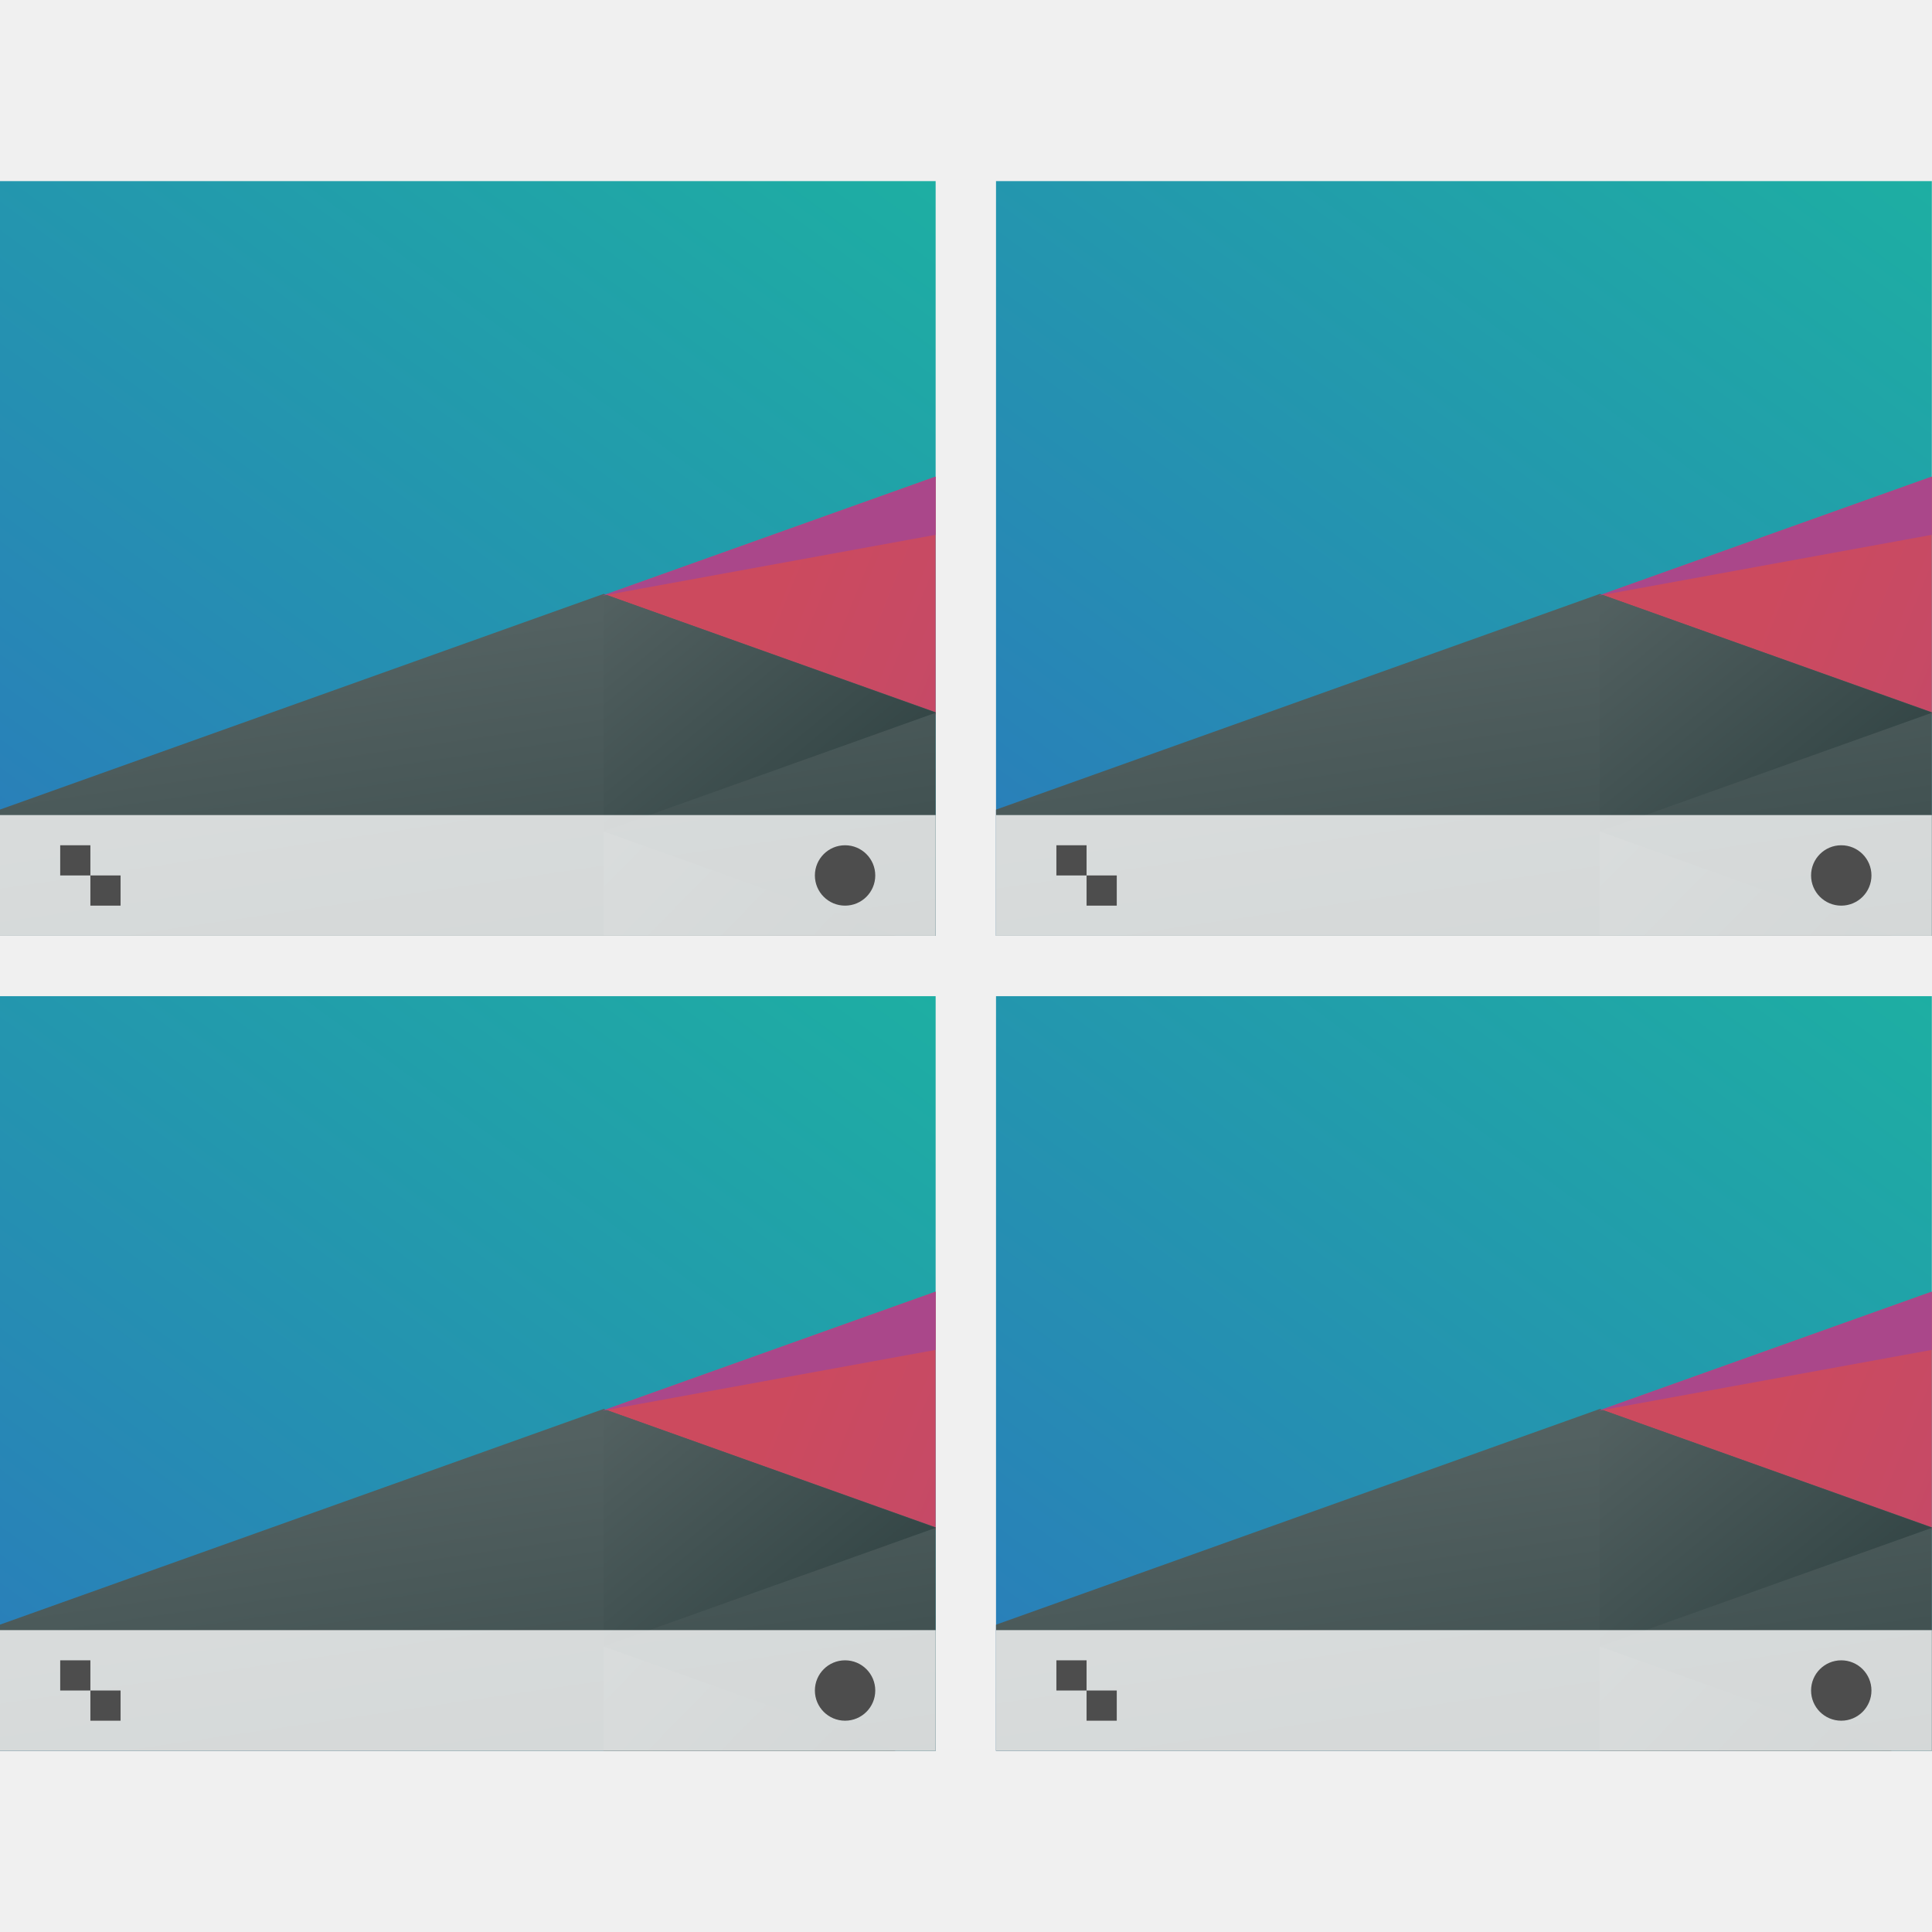
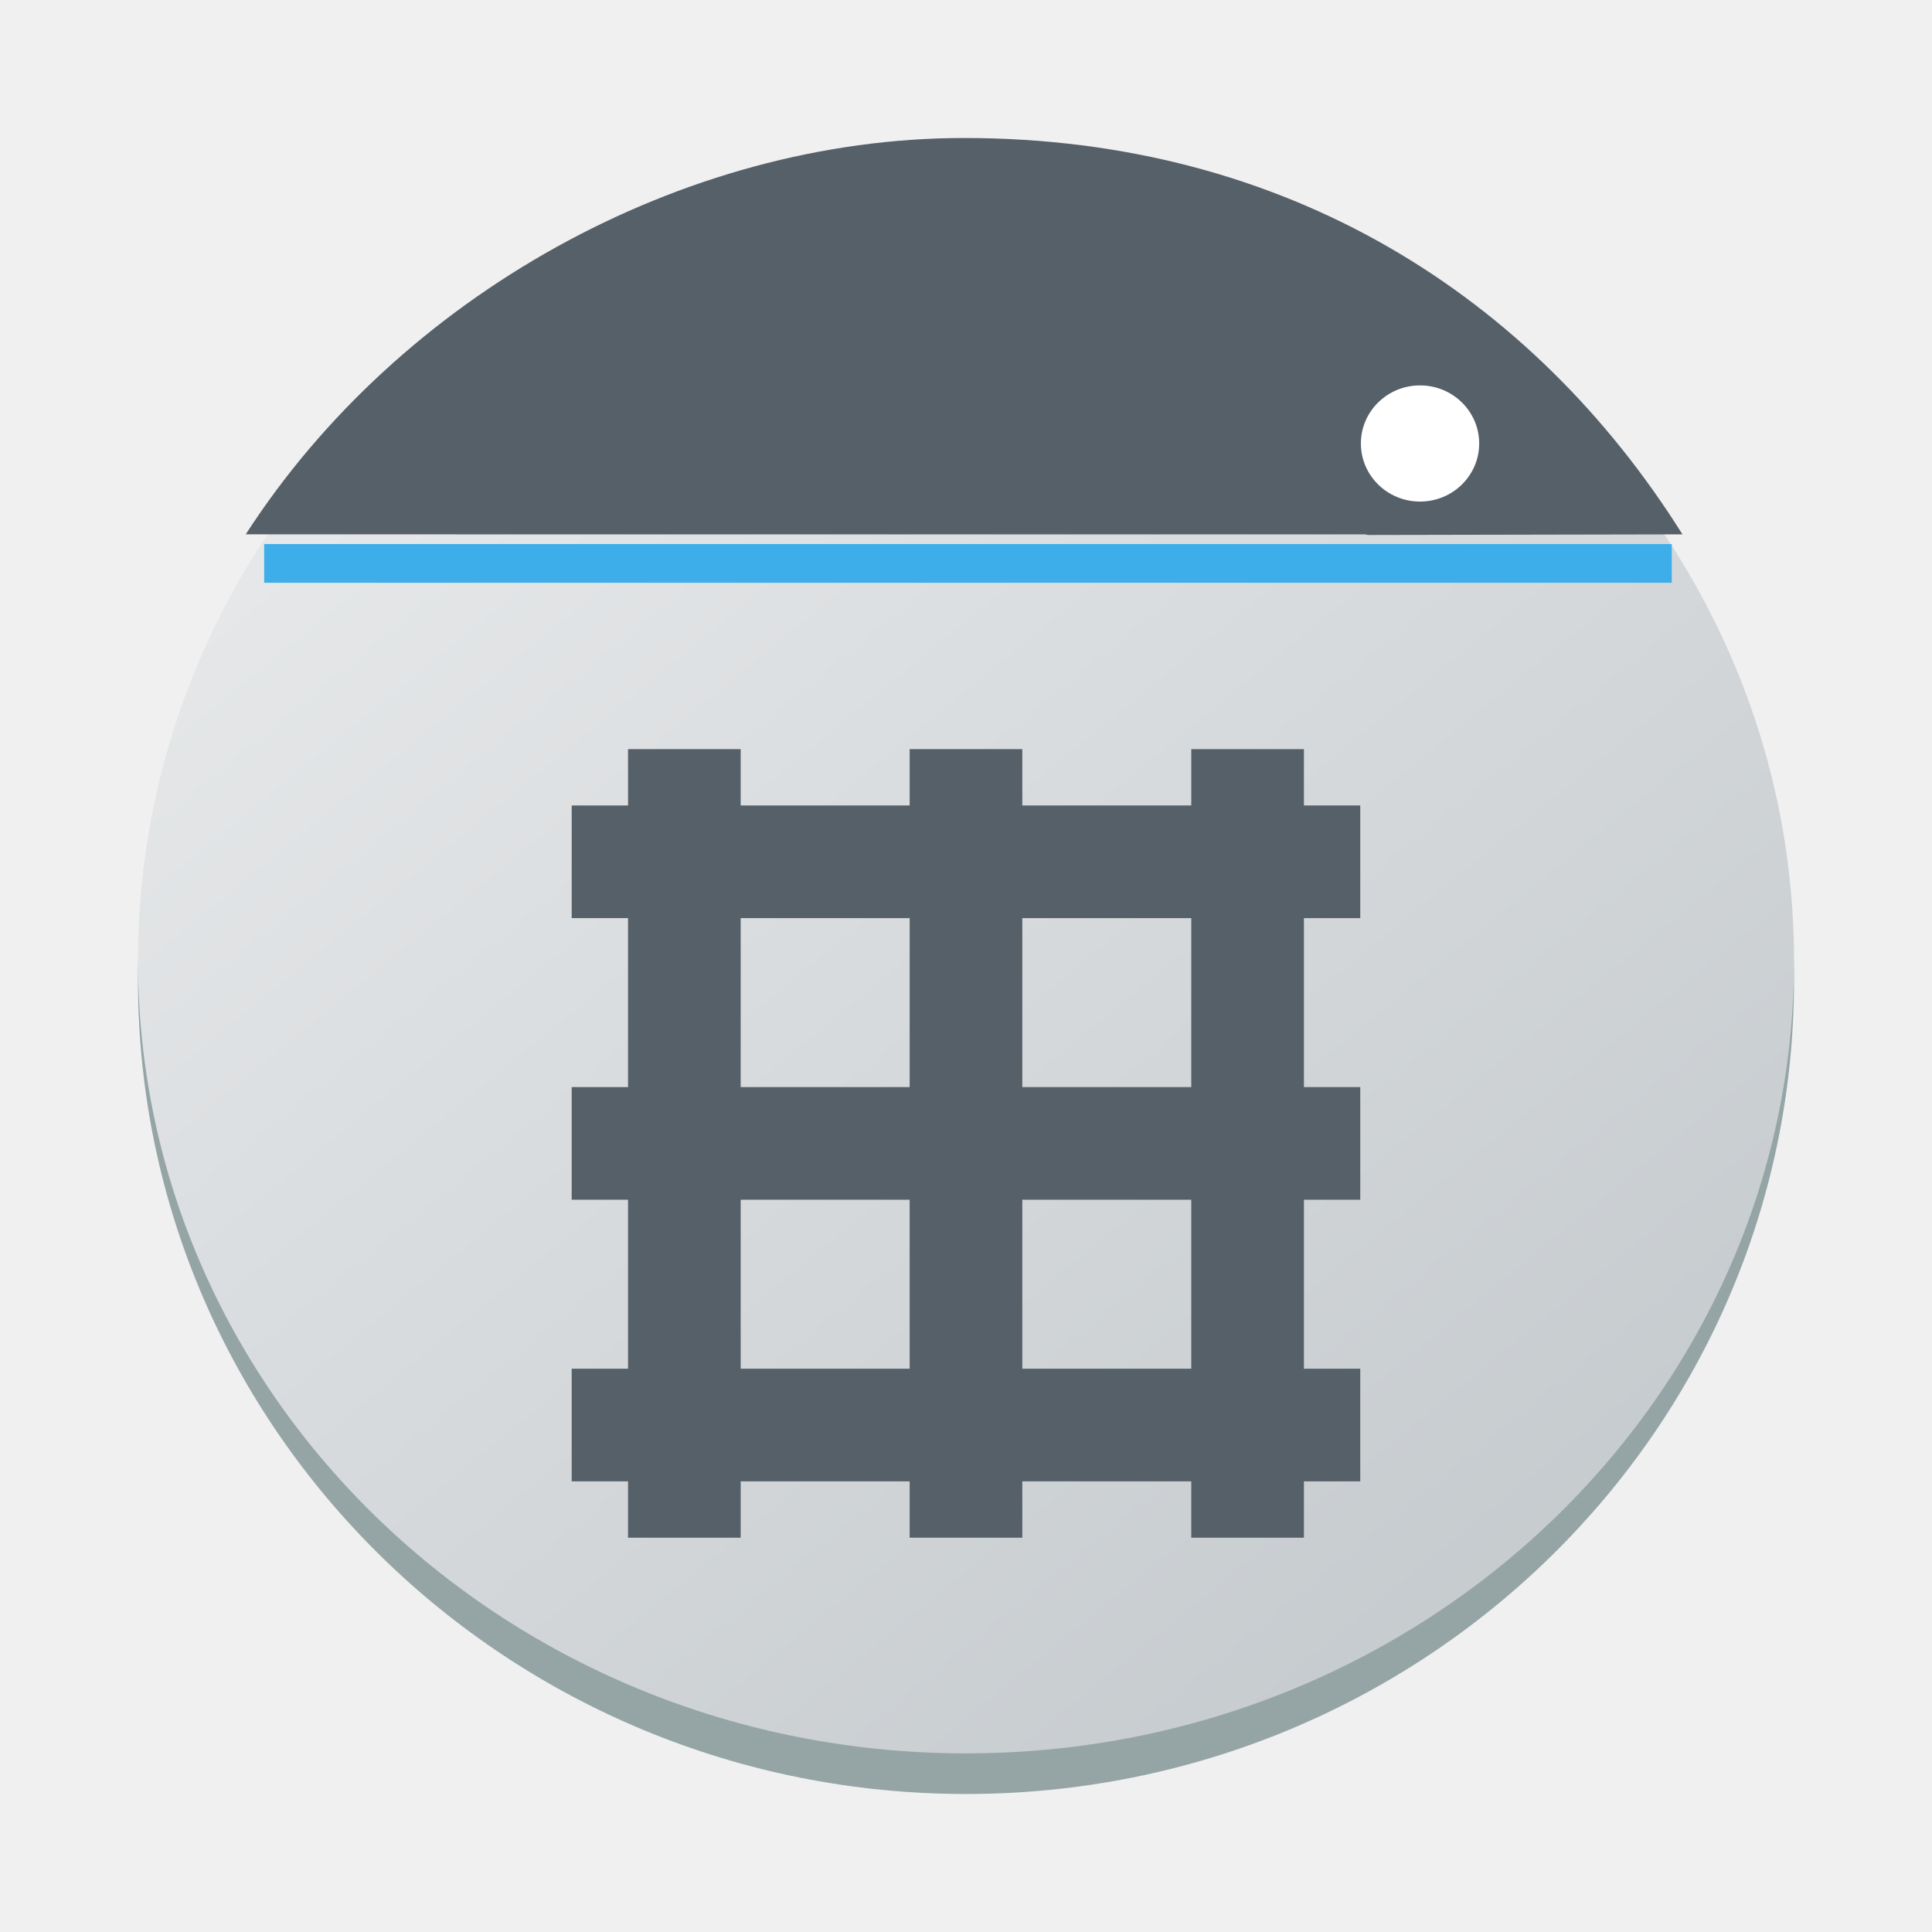
- <svg xmlns="http://www.w3.org/2000/svg" xmlns:xlink="http://www.w3.org/1999/xlink" width="64" height="64" viewBox="0 0 64 64" id="svg7266" version="1.1">
-   <defs id="defs7268">
-     <linearGradient xlink:href="#linearGradient4697" id="linearGradient11838-1" gradientUnits="userSpaceOnUse" gradientTransform="matrix(1.333334,0,0,0.8249995,-512.7621,-411.6331)" x1="418.17" y1="503.079" x2="384.571" y2="531.458" />
-     <linearGradient id="linearGradient4697">
-       <stop id="stop6546" stop-color="#1abc9c" />
-       <stop id="stop6548" stop-color="#2980b9" offset="1" />
+ <svg xmlns="http://www.w3.org/2000/svg" xmlns:xlink="http://www.w3.org/1999/xlink" height="56" width="56" version="1.1" id="svg35">
+   <defs id="defs39">
+     <linearGradient id="linearGradient1279" gradientUnits="userSpaceOnUse" x1="8.208" x2="19.361" xlink:href="#c" y1="6.403" y2="18.837" gradientTransform="translate(-1,-34)" />
+     <linearGradient id="linearGradient1283" gradientUnits="userSpaceOnUse" x1="5.375" x2="14.75" y1="7" y2="16.375">
+       <stop offset="0" id="stop8-3" />
+       <stop offset="1" stop-opacity="0" id="stop10-6" />
    </linearGradient>
-     <linearGradient xlink:href="#linearGradient4526" id="linearGradient11840-0" gradientUnits="userSpaceOnUse" gradientTransform="matrix(1.333334,0,0,0.8249995,-512.7621,-411.6331)" x1="404.045" y1="521.633" x2="430.736" y2="528.35" />
-     <linearGradient id="linearGradient4526">
-       <stop id="stop6552" stop-color="#cc4a5e" />
-       <stop id="stop6554" stop-color="#aa478a" offset="1" />
+     <linearGradient id="a-3" x1="428.816" x2="388.865" y1="547.634" y2="499.679" gradientTransform="matrix(1.05,0,0,1.031212,-323.1148,-511.6331)" gradientUnits="userSpaceOnUse">
+       <stop stop-color="#bdc3c7" offset="0" id="stop2193" />
+       <stop stop-color="#eff0f1" offset="1" id="stop2195" />
    </linearGradient>
-     <linearGradient xlink:href="#linearGradient4468" id="linearGradient11842-8" gradientUnits="userSpaceOnUse" gradientTransform="matrix(1.333334,0,0,0.8249995,-512.7621,-411.6331)" x1="398.092" y1="542.224" x2="394.003" y2="524.9" />
-     <linearGradient id="linearGradient4468">
-       <stop id="stop6558" stop-color="#334545" />
-       <stop id="stop6560" stop-color="#536161" offset="1" />
+     <radialGradient id="d-3" cx="2" cy="5.5" gradientTransform="matrix(0,0.6113561,-1.008737,0,35.95831,-12.19589)" gradientUnits="userSpaceOnUse" r="14.5" xlink:href="#a-36" />
+     <linearGradient id="a-36">
+       <stop offset="0" stop-color="#292c2f" id="stop230" />
+       <stop offset="1" stop-opacity="0" id="stop232" />
    </linearGradient>
-     <linearGradient xlink:href="#linearGradient4468" id="linearGradient22239" gradientUnits="userSpaceOnUse" gradientTransform="matrix(-1.333334,0,0,0.8249994,1342.953,-286.6994)" x1="431.571" y1="568.798" x2="439.571" y2="562.798" />
-     <linearGradient xlink:href="#linearGradient4468" id="linearGradient22241" gradientUnits="userSpaceOnUse" gradientTransform="matrix(-1.333334,0,0,0.8249995,1342.953,-286.6995)" x1="431.313" y1="577.102" x2="440.632" y2="571.445" />
-     <linearGradient xlink:href="#linearGradient4697" id="linearGradient12375-7" gradientUnits="userSpaceOnUse" gradientTransform="matrix(1.333334,0,0,0.8249995,-479.7621,-411.6331)" x1="418.17" y1="503.079" x2="384.571" y2="531.458" />
-     <linearGradient xlink:href="#linearGradient4697" id="linearGradient13588" gradientUnits="userSpaceOnUse" gradientTransform="matrix(1.333334,0,0,0.8249995,-512.7621,-411.6331)" x1="418.17" y1="503.079" x2="384.571" y2="531.458" />
-     <linearGradient xlink:href="#linearGradient4526" id="linearGradient13590" gradientUnits="userSpaceOnUse" gradientTransform="matrix(1.333334,0,0,0.8249995,-512.7621,-411.6331)" x1="404.045" y1="521.633" x2="430.736" y2="528.35" />
-     <linearGradient xlink:href="#linearGradient4468" id="linearGradient13592" gradientUnits="userSpaceOnUse" gradientTransform="matrix(1.333334,0,0,0.8249995,-512.7621,-411.6331)" x1="398.092" y1="542.224" x2="394.003" y2="524.9" />
-     <linearGradient xlink:href="#linearGradient4468" id="linearGradient13594" gradientUnits="userSpaceOnUse" gradientTransform="matrix(-1.333334,0,0,0.8249994,1342.953,-286.6994)" x1="431.571" y1="568.798" x2="439.571" y2="562.798" />
-     <linearGradient xlink:href="#linearGradient4468" id="linearGradient13596" gradientUnits="userSpaceOnUse" gradientTransform="matrix(-1.333334,0,0,0.8249995,1342.953,-286.6995)" x1="431.313" y1="577.102" x2="440.632" y2="571.445" />
-     <linearGradient xlink:href="#linearGradient4697" id="linearGradient13598" gradientUnits="userSpaceOnUse" gradientTransform="matrix(1.333334,0,0,0.8249995,-479.7621,-411.6331)" x1="418.17" y1="503.079" x2="384.571" y2="531.458" />
-     <linearGradient xlink:href="#linearGradient4526" id="linearGradient13600" gradientUnits="userSpaceOnUse" gradientTransform="matrix(1.333334,0,0,0.8249995,-512.7621,-411.6331)" x1="404.045" y1="521.633" x2="430.736" y2="528.35" />
-     <linearGradient xlink:href="#linearGradient4468" id="linearGradient13602" gradientUnits="userSpaceOnUse" gradientTransform="matrix(1.333334,0,0,0.8249995,-512.7621,-411.6331)" x1="398.092" y1="542.224" x2="394.003" y2="524.9" />
-     <linearGradient xlink:href="#linearGradient4468" id="linearGradient13604" gradientUnits="userSpaceOnUse" gradientTransform="matrix(-1.333334,0,0,0.8249994,1342.953,-286.6994)" x1="431.571" y1="568.798" x2="439.571" y2="562.798" />
-     <linearGradient xlink:href="#linearGradient4468" id="linearGradient13606" gradientUnits="userSpaceOnUse" gradientTransform="matrix(-1.333334,0,0,0.8249995,1342.953,-286.6995)" x1="431.313" y1="577.102" x2="440.632" y2="571.445" />
-     <linearGradient xlink:href="#linearGradient4526" id="linearGradient13608" gradientUnits="userSpaceOnUse" gradientTransform="matrix(1.333334,0,0,0.8249995,-512.7621,-411.6331)" x1="404.045" y1="521.633" x2="430.736" y2="528.35" />
-     <linearGradient xlink:href="#linearGradient4468" id="linearGradient13610" gradientUnits="userSpaceOnUse" gradientTransform="matrix(1.333334,0,0,0.8249995,-512.7621,-411.6331)" x1="398.092" y1="542.224" x2="394.003" y2="524.9" />
-     <linearGradient xlink:href="#linearGradient4468" id="linearGradient13612" gradientUnits="userSpaceOnUse" gradientTransform="matrix(-1.333334,0,0,0.8249994,1342.953,-286.6994)" x1="431.571" y1="568.798" x2="439.571" y2="562.798" />
-     <linearGradient xlink:href="#linearGradient4468" id="linearGradient13614" gradientUnits="userSpaceOnUse" gradientTransform="matrix(-1.333334,0,0,0.8249995,1342.953,-286.6995)" x1="431.313" y1="577.102" x2="440.632" y2="571.445" />
+     <radialGradient id="e-2" cx="12" cy="1" gradientTransform="matrix(0,0.1399686,-0.8398207,-2.216165e-5,31.25029,-13.98257)" gradientUnits="userSpaceOnUse" r="9.5" xlink:href="#a-36" />
+     <linearGradient id="f" gradientUnits="userSpaceOnUse" x1="2" x2="2" y1="27" y2="9" gradientTransform="matrix(0.7789474,0,0,0.7789474,-26.95169,-32.33168)">
+       <stop offset="0" stop-color="#31363b" id="stop225" />
+       <stop offset="1" stop-color="#4f575f" id="stop227" />
+     </linearGradient>
+     <linearGradient gradientTransform="matrix(0.8499645,0,0,0.8499164,-313.136,-488.6512)" gradientUnits="userSpaceOnUse" x2="426.695" y2="499.921" y1="547.675" id="a-6" x1="389.32">
+       <stop stop-color="#18222a" style="stop-color:#1e2b35;stop-opacity:1" id="stop216" />
+       <stop stop-color="#566069" offset="1" style="stop-color:#6d7983;stop-opacity:1" id="stop218" />
+     </linearGradient>
+     <linearGradient id="d-6" gradientTransform="matrix(0.52174,0,0,0.53846,45.59747,-33.19696)" gradientUnits="userSpaceOnUse" x1="1.333" x2="1.333" y1="48.714" y2="9.714">
+       <stop offset="0" stop-color="#eef1f2" id="stop19-7" />
+       <stop offset="1" stop-color="#f9fafb" id="stop21" />
+     </linearGradient>
+     <linearGradient id="b-0" gradientUnits="userSpaceOnUse" x1="6" x2="20" y1="5" y2="16" gradientTransform="matrix(0.3866649,0,0,0.3866649,-14.93296,-19.59583)">
+       <stop offset="0" stop-color="#31363b" id="stop7" />
+       <stop offset="1" stop-color="#232629" id="stop9" />
+     </linearGradient>
+     <linearGradient id="c-7" gradientUnits="userSpaceOnUse" x1="7" x2="14" y1="7" y2="14" gradientTransform="matrix(0.3866649,0,0,0.3866649,-14.93296,-19.59583)">
+       <stop offset="0" stop-color="#292c2f" id="stop12" />
+       <stop offset="1" stop-opacity="0" id="stop14" />
+     </linearGradient>
+     <linearGradient xlink:href="#a-3" id="linearGradient3140" gradientUnits="userSpaceOnUse" gradientTransform="matrix(1.2,0,0,1.178528,-462.2841,-588.8834)" x1="428.816" y1="547.634" x2="388.865" y2="499.679" />
  </defs>
-   <g id="layer1" transform="translate(0,-988.3622)">
-     <g id="g5051-7" transform="translate(-736.8628,-129.5714)">
-       <g transform="translate(0,960)" id="g12284-41">
-         <path id="path6573-4-8-6-3-7-3" transform="translate(736.8572,157.9336)" d="M 0,6 0,31 31,31 31,6 0,6 Z" style="fill:url(#linearGradient13588)" />
-         <path style="fill:url(#linearGradient13590);stroke-width:2;stroke-linecap:round" d="M 31,15.789 19.955,19.734 31,23.68 31,15.789 Z" transform="translate(736.8572,157.9336)" id="path6575-0-3-6-4-8-3" />
-         <path style="fill:url(#linearGradient13592);stroke-width:2;stroke-linecap:round" d="M 20,19.674 0,26.82 0,31 31,31 31,23.594 20,19.674 Z" transform="translate(736.8572,157.9336)" id="path6577-2-5-7-4-2-1" />
-         <path id="path6579-2-2-7-7-2-6" d="m 767.868,181.542 -11.011,-3.934 0,7.867 z" style="fill:url(#linearGradient13594);stroke-width:2;stroke-linecap:round" />
-         <path id="path6585-1-2-7-3-7-9" d="m 756.857,185.476 0,3.458 9.679,0 -9.679,-3.458 z" style="fill:url(#linearGradient13596);stroke-width:2;stroke-linecap:round" />
-         <path style="fill:#aa478a;stroke-width:2;stroke-linecap:round" d="M 31,15.789 19.955,19.734 31,17.717 31,15.789 Z" transform="translate(736.8572,157.9336)" id="path6589-5-6-0-2-7-0" />
-       </g>
-       <g transform="translate(0,960)" id="g12279-56">
-         <path style="fill:#ffffff;fill-opacity:0.784" d="m 0,27 0,4 31,0 0,-4 z" transform="translate(736.8572,157.9336)" id="rect6599-4-0-2-0-5-0" />
-         <path id="path6603-2-5-4-1-9-9" d="m 738.857,185.934 0,1 1,0 0,-1 -1,0 z m 1,1 0,1 1,0 0,-1 -1,0 z" style="fill:#4d4d4d" />
-         <circle id="circle6601-6-4-1-0-9-2-0" cx="764.857" cy="186.934" r="1" style="fill:#4d4d4d" />
-       </g>
-       <g transform="translate(33,960)" id="g12284-4-2">
-         <path id="path6573-4-8-6-3-7-6-0" transform="translate(703.8572,157.9336)" d="M 33,6 33,31 64,31 64,6 33,6 Z" style="fill:url(#linearGradient13598)" />
-         <path style="fill:url(#linearGradient13600);stroke-width:2;stroke-linecap:round" d="M 31,15.789 19.955,19.734 31,23.68 31,15.789 Z" transform="translate(736.8572,157.9336)" id="path6575-0-3-6-4-8-17-1" />
-         <path style="fill:url(#linearGradient13602);stroke-width:2;stroke-linecap:round" d="M 20,19.674 0,26.82 0,31 31,31 31,23.594 20,19.674 Z" transform="translate(736.8572,157.9336)" id="path6577-2-5-7-4-2-4-1" />
-         <path id="path6579-2-2-7-7-2-4-78" d="m 767.868,181.542 -11.011,-3.934 0,7.867 z" style="fill:url(#linearGradient13604);stroke-width:2;stroke-linecap:round" />
-         <path id="path6585-1-2-7-3-7-7-79" d="m 756.857,185.476 0,3.458 9.679,0 -9.679,-3.458 z" style="fill:url(#linearGradient13606);stroke-width:2;stroke-linecap:round" />
-         <path style="fill:#aa478a;stroke-width:2;stroke-linecap:round" d="M 31,15.789 19.955,19.734 31,17.717 31,15.789 Z" transform="translate(736.8572,157.9336)" id="path6589-5-6-0-2-7-6-5" />
-       </g>
-       <g transform="translate(33,960)" id="g12279-5-4">
-         <path style="fill:#ffffff;fill-opacity:0.784" d="m 0,27 0,4 31,0 0,-4 z" transform="translate(736.8572,157.9336)" id="rect6599-4-0-2-0-5-8-0" />
-         <path id="path6603-2-5-4-1-9-4-1" d="m 738.857,185.934 0,1 1,0 0,-1 -1,0 z m 1,1 0,1 1,0 0,-1 -1,0 z" style="fill:#4d4d4d" />
-         <circle id="circle6601-6-4-1-0-9-2-6-1" cx="764.857" cy="186.934" r="1" style="fill:#4d4d4d" />
-       </g>
-       <g transform="translate(0,987)" id="g12284-5-8">
-         <path id="path6573-4-8-6-3-7-8-8" transform="translate(736.8572,157.9336)" d="M 0,6 0,31 31,31 31,6 0,6 Z" style="fill:url(#linearGradient11838-1)" />
-         <path style="fill:url(#linearGradient13608);stroke-width:2;stroke-linecap:round" d="M 31,15.789 19.955,19.734 31,23.68 31,15.789 Z" transform="translate(736.8572,157.9336)" id="path6575-0-3-6-4-8-4-5" />
-         <path style="fill:url(#linearGradient13610);stroke-width:2;stroke-linecap:round" d="M 20,19.674 0,26.82 0,31 31,31 31,23.594 20,19.674 Z" transform="translate(736.8572,157.9336)" id="path6577-2-5-7-4-2-7-3" />
-         <path id="path6579-2-2-7-7-2-3-5" d="m 767.868,181.542 -11.011,-3.934 0,7.867 z" style="fill:url(#linearGradient13612);stroke-width:2;stroke-linecap:round" />
-         <path id="path6585-1-2-7-3-7-1-9" d="m 756.857,185.476 0,3.458 9.679,0 -9.679,-3.458 z" style="fill:url(#linearGradient13614);stroke-width:2;stroke-linecap:round" />
-         <path style="fill:#aa478a;stroke-width:2;stroke-linecap:round" d="M 31,15.789 19.955,19.734 31,17.717 31,15.789 Z" transform="translate(736.8572,157.9336)" id="path6589-5-6-0-2-7-1-4" />
-       </g>
-       <g transform="translate(0,987)" id="g12279-9-9">
-         <path style="fill:#ffffff;fill-opacity:0.784" d="m 0,27 0,4 31,0 0,-4 z" transform="translate(736.8572,157.9336)" id="rect6599-4-0-2-0-5-4-4" />
-         <path id="path6603-2-5-4-1-9-2-5" d="m 738.857,185.934 0,1 1,0 0,-1 -1,0 z m 1,1 0,1 1,0 0,-1 -1,0 z" style="fill:#4d4d4d" />
-         <circle id="circle6601-6-4-1-0-9-2-4-7" cx="764.857" cy="186.934" r="1" style="fill:#4d4d4d" />
-       </g>
-       <g transform="translate(33,987)" id="g12284-4-0-5">
-         <path id="path6573-4-8-6-3-7-6-6-7" transform="translate(703.8572,157.9336)" d="M 33,6 33,31 64,31 64,6 33,6 Z" style="fill:url(#linearGradient12375-7)" />
-         <path style="fill:url(#linearGradient11840-0);stroke-width:2;stroke-linecap:round" d="M 31,15.789 19.955,19.734 31,23.68 31,15.789 Z" transform="translate(736.8572,157.9336)" id="path6575-0-3-6-4-8-17-0-2" />
-         <path style="fill:url(#linearGradient11842-8);stroke-width:2;stroke-linecap:round" d="M 20,19.674 0,26.82 0,31 31,31 31,23.594 20,19.674 Z" transform="translate(736.8572,157.9336)" id="path6577-2-5-7-4-2-4-6-2" />
-         <path id="path6579-2-2-7-7-2-4-7-7" d="m 767.868,181.542 -11.011,-3.934 0,7.867 z" style="fill:url(#linearGradient22239);stroke-width:2;stroke-linecap:round" />
-         <path id="path6585-1-2-7-3-7-7-7-1" d="m 756.857,185.476 0,3.458 9.679,0 -9.679,-3.458 z" style="fill:url(#linearGradient22241);stroke-width:2;stroke-linecap:round" />
-         <path style="fill:#aa478a;stroke-width:2;stroke-linecap:round" d="M 31,15.789 19.955,19.734 31,17.717 31,15.789 Z" transform="translate(736.8572,157.9336)" id="path6589-5-6-0-2-7-6-2-4" />
-       </g>
-       <g transform="translate(33,987)" id="g12279-5-3-9">
-         <path style="fill:#ffffff;fill-opacity:0.784" d="m 0,27 0,4 31,0 0,-4 z" transform="translate(736.8572,157.9336)" id="rect6599-4-0-2-0-5-8-6-4" />
-         <path id="path6603-2-5-4-1-9-4-0-5" d="m 738.857,185.934 0,1 1,0 0,-1 -1,0 z m 1,1 0,1 1,0 0,-1 -1,0 z" style="fill:#4d4d4d" />
-         <circle id="circle6601-6-4-1-0-9-2-6-9-2" cx="764.857" cy="186.934" r="1" style="fill:#4d4d4d" />
-       </g>
-     </g>
-   </g>
+   <linearGradient id="a" gradientUnits="userSpaceOnUse" x1="8.208" x2="19.361" xlink:href="#c" y1="6.403" y2="18.837" />
+   <linearGradient id="b" gradientTransform="matrix(0.4166669,0,0,0.4083327,-159.2383,-203.2509)" gradientUnits="userSpaceOnUse" x2="0" y1="543.798" y2="502.655">
+     <stop offset="0" stop-color="#c6cdd1" id="stop3" />
+     <stop offset="1" stop-color="#e0e5e7" id="stop5" />
+   </linearGradient>
+   <linearGradient id="c" gradientUnits="userSpaceOnUse" x1="5.375" x2="14.75" y1="7" y2="16.375">
+     <stop offset="0" id="stop8" />
+     <stop offset="1" stop-opacity="0" id="stop10" />
+   </linearGradient>
+   <rect x="4" y="4.859" width="48" height="47.141" rx="24" ry="23.571" fill="#95a5a6" id="rect2220-4" style="stroke-width:1.189" />
+   <rect x="4" y="4.859" width="48" height="45.963" rx="24" ry="22.981" id="rect2222-3" style="fill:url(#linearGradient3140);stroke-width:1.189" />
+   <path d="m 27.945,4 c -8.188,0 -16.377,4.595 -20.822,11.488 l 32.44,4.32e-4 c 0.032,0 0.058,0.016 0.089,0.018 l 9.115,-0.018 C 44.439,8.595 37.303,4 27.945,4 Z" stroke-width="1.594" id="path32-3-1" style="fill:#566069;fill-opacity:1" />
+   <rect width="3.429" x="39.446" y="11.171" rx="1.714" height="3.367" id="rect25-8-7-4" style="fill:#ffffff;stroke-width:0.113" />
+   <rect width="40.8" x="7.657" y="15.77" rx="0" height="1.122" id="rect27-9-9" style="fill:#3daee9;fill-opacity:1;stroke-width:0.104" />
+   <path class="ColorScheme-Text" d="m 18.204,21.714 v 1.633 h -1.633 v 3.265 h 1.633 v 4.898 h -1.633 v 3.265 h 1.633 v 4.898 h -1.633 v 3.265 h 1.633 v 1.633 h 3.265 v -1.633 h 4.898 v 1.633 h 3.265 v -1.633 h 4.898 v 1.633 h 3.265 v -1.633 h 1.633 v -3.265 h -1.633 v -4.898 h 1.633 v -3.265 h -1.633 v -4.898 h 1.633 v -3.265 h -1.633 v -1.633 h -3.265 v 1.633 h -4.898 v -1.633 h -3.265 v 1.633 H 21.469 v -1.633 z m 3.265,4.898 h 4.898 v 4.898 H 21.469 Z m 8.163,0 h 4.898 v 4.898 h -4.898 z m -8.163,8.163 h 4.898 v 4.898 H 21.469 Z m 8.163,0 h 4.898 v 4.898 h -4.898 z" id="path1" style="fill:#566069;fill-opacity:1;stroke-width:1.143" />
</svg>
